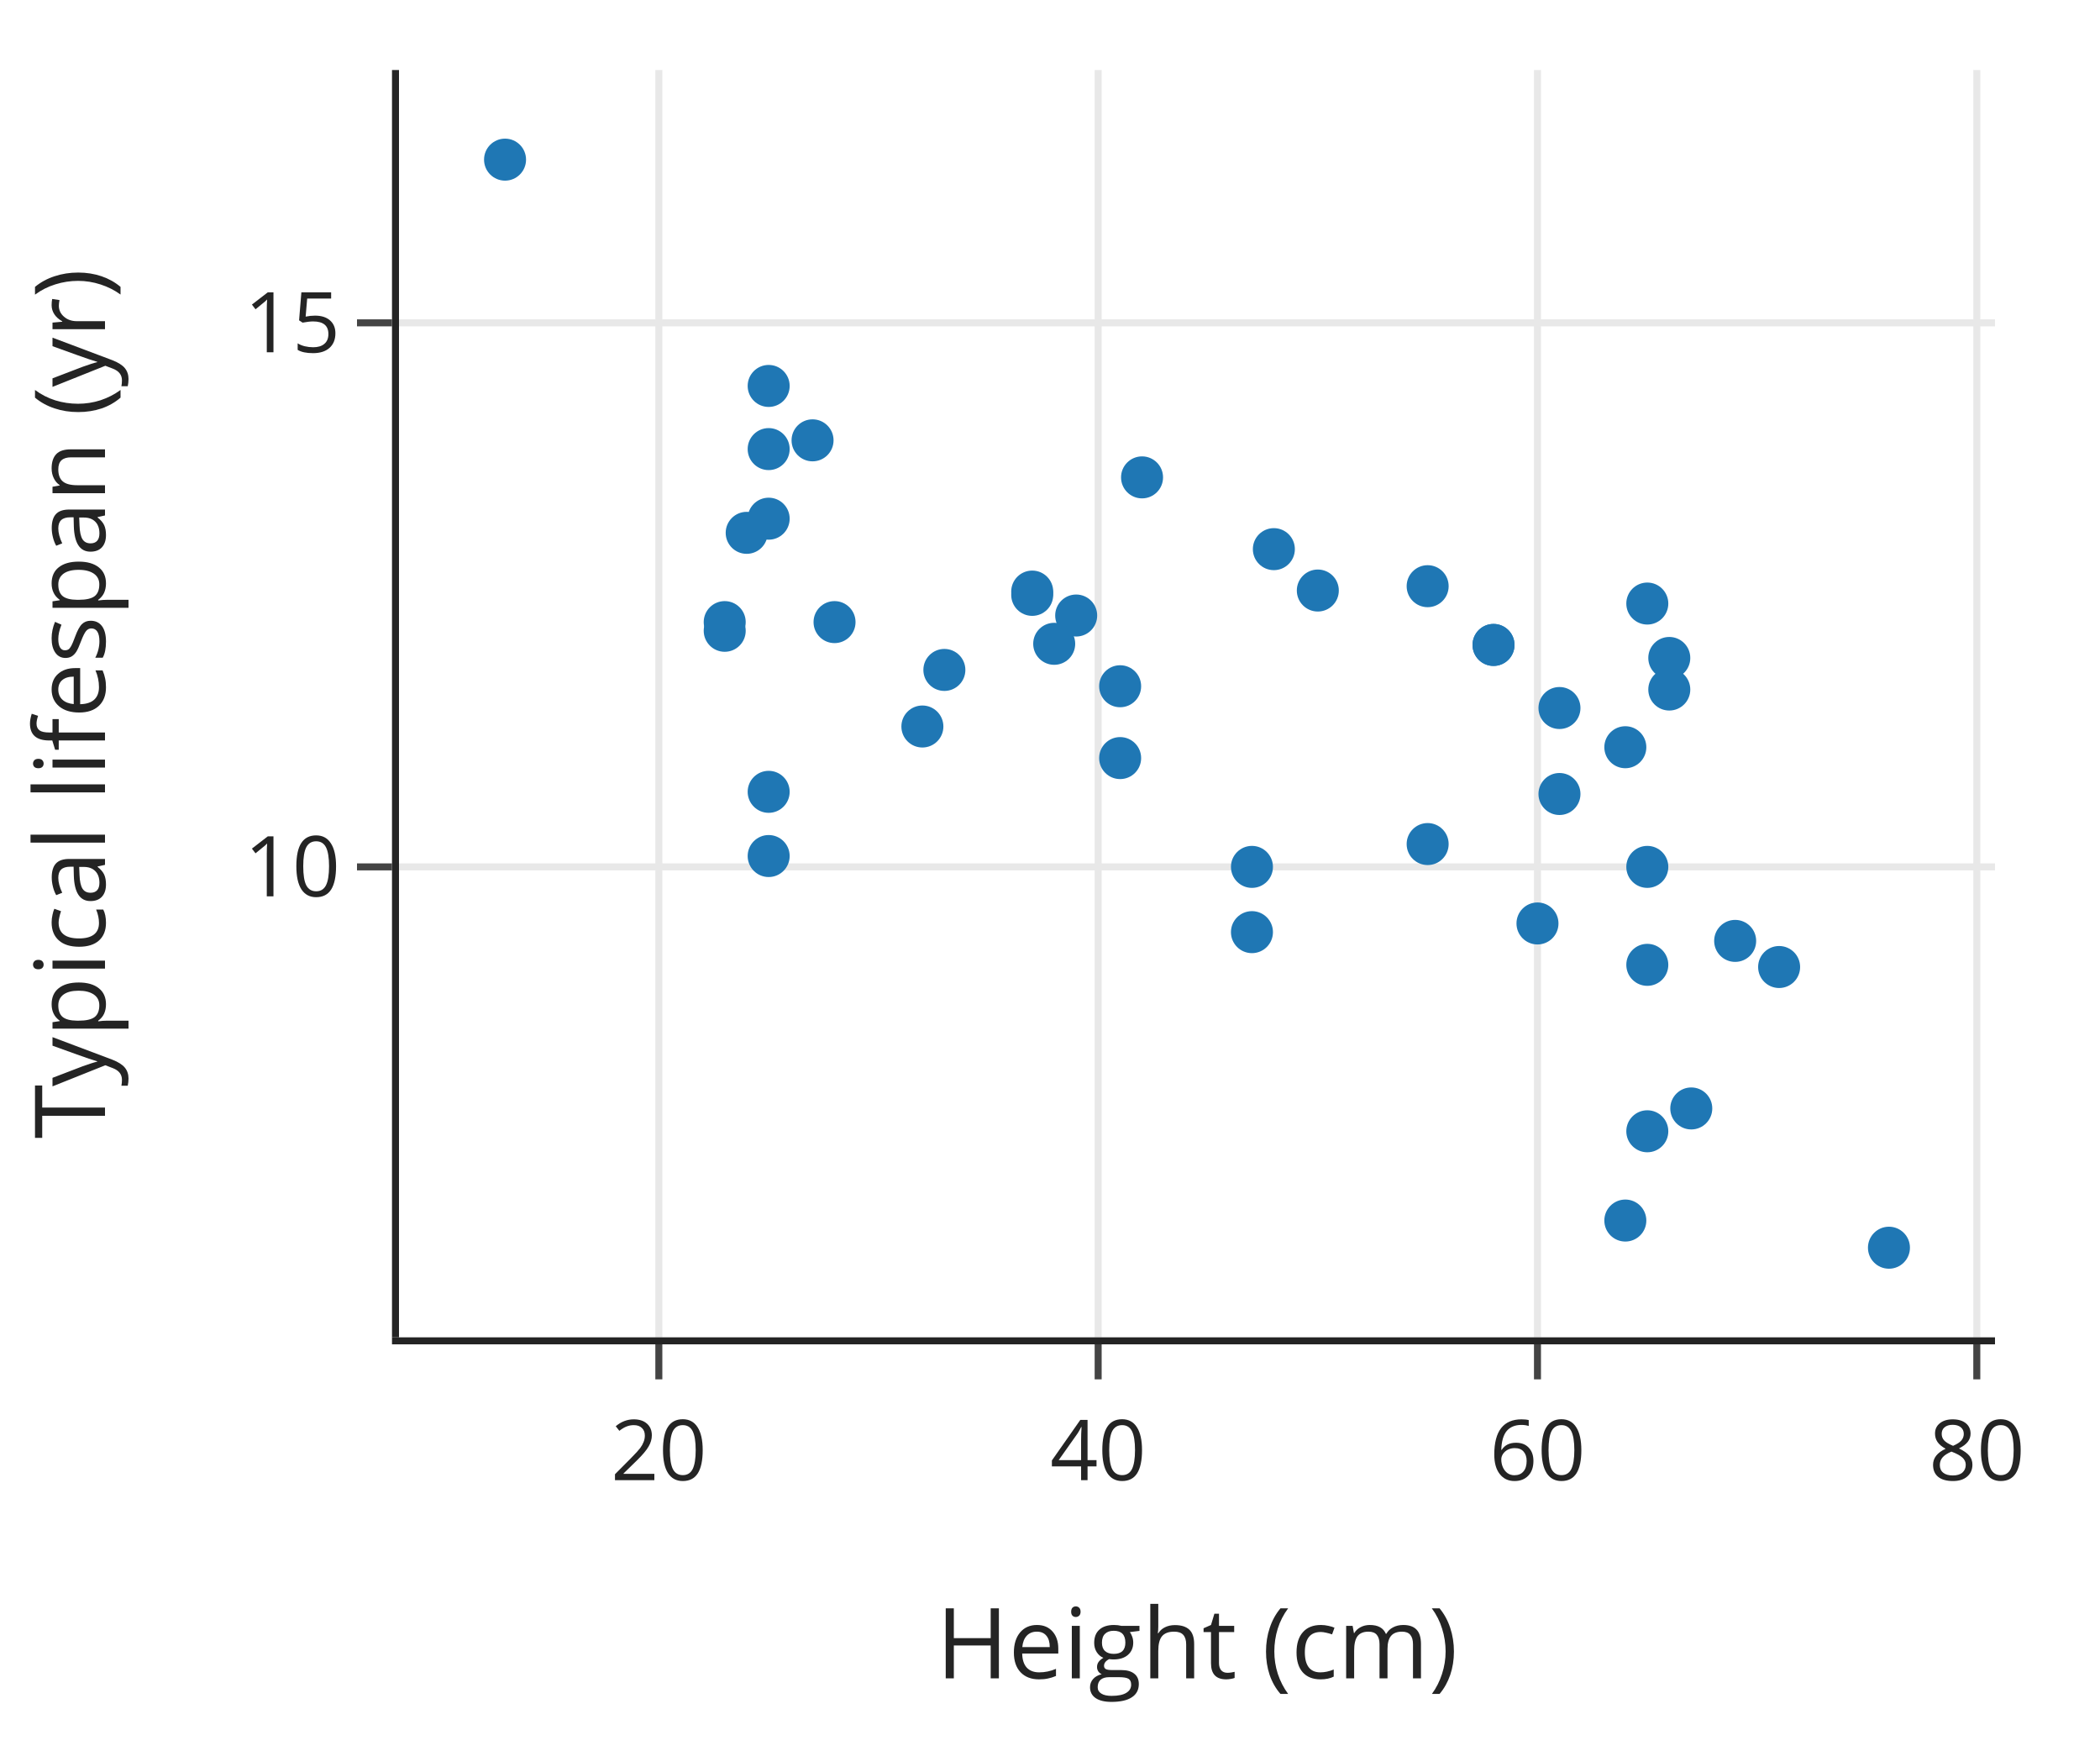
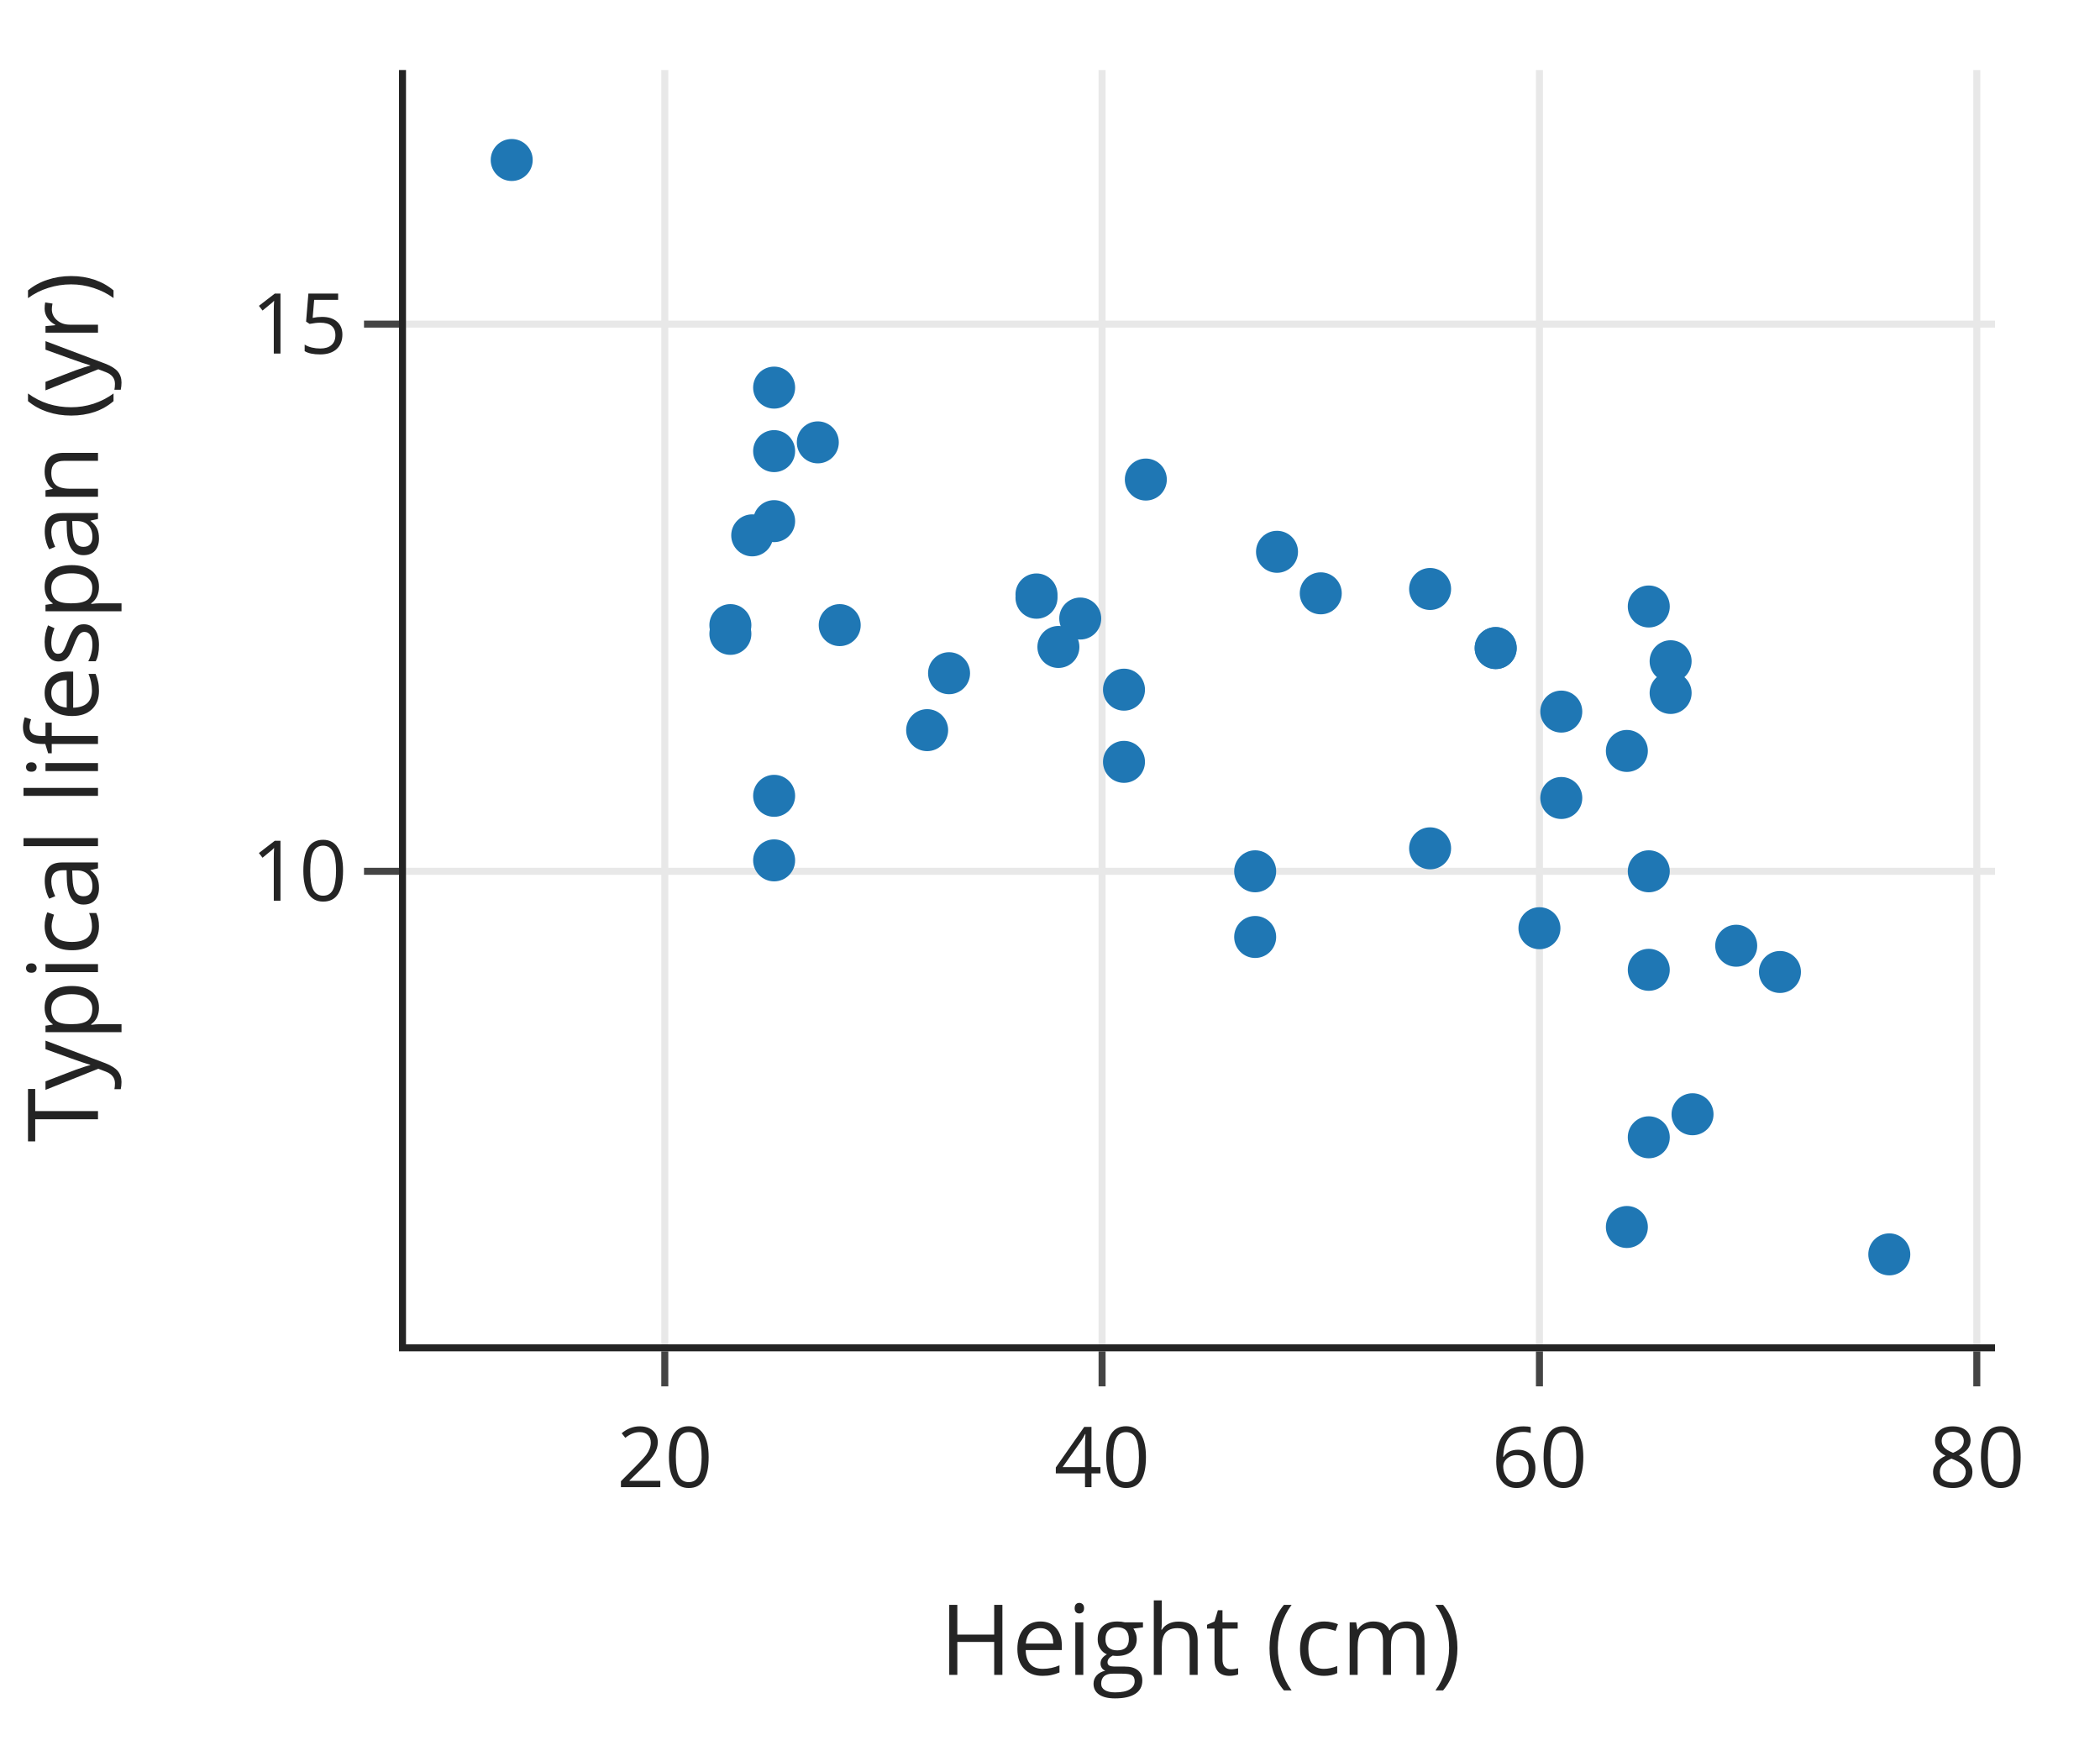
<svg xmlns="http://www.w3.org/2000/svg" class="main-svg" width="300" height="250" style="" viewBox="0 0 300 250">
  <rect x="0" y="0" width="300" height="250" style="fill: rgb(255, 255, 255); fill-opacity: 1;" />
-   <defs id="defs-0c07ae">
+   <defs id="defs-9c846b">
    <g class="clips">
-       <clipPath id="clip0c07aexyplot" class="plotclip">
-         <rect width="228" height="181" />
+       <clipPath id="clip9c846bxyplot" class="plotclip">
+         <rect width="227" height="182" />
      </clipPath>
-       <clipPath class="axesclip" id="clip0c07aex">
-         <rect x="57" y="0" width="228" height="250" />
+       <clipPath class="axesclip" id="clip9c846bx">
+         <rect x="58" y="0" width="227" height="250" />
      </clipPath>
-       <clipPath class="axesclip" id="clip0c07aey">
-         <rect x="0" y="10" width="300" height="181" />
+       <clipPath class="axesclip" id="clip9c846by">
+         <rect x="0" y="10" width="300" height="182" />
      </clipPath>
-       <clipPath class="axesclip" id="clip0c07aexy">
-         <rect x="57" y="10" width="228" height="181" />
+       <clipPath class="axesclip" id="clip9c846bxy">
+         <rect x="58" y="10" width="227" height="182" />
      </clipPath>
    </g>
    <g class="gradients" />
    <g class="patterns" />
  </defs>
  <g class="bglayer" />
  <g class="layer-below">
    <g class="imagelayer" />
    <g class="shapelayer" />
  </g>
  <g class="cartesianlayer">
    <g class="subplot xy">
      <g class="layer-subplot">
        <g class="shapelayer" />
        <g class="imagelayer" />
      </g>
+       <g class="minor-gridlayer">
+         <g class="x" />
+         <g class="y" />
+       </g>
      <g class="gridlayer">
        <g class="x">
-           <path class="xgrid crisp" transform="translate(94.12,0)" d="M0,10v181" style="stroke: rgb(232, 232, 232); stroke-opacity: 1; stroke-width: 1px;" />
-           <path class="xgrid crisp" transform="translate(156.88,0)" d="M0,10v181" style="stroke: rgb(232, 232, 232); stroke-opacity: 1; stroke-width: 1px;" />
-           <path class="xgrid crisp" transform="translate(219.64,0)" d="M0,10v181" style="stroke: rgb(232, 232, 232); stroke-opacity: 1; stroke-width: 1px;" />
-           <path class="xgrid crisp" transform="translate(282.4,0)" d="M0,10v181" style="stroke: rgb(232, 232, 232); stroke-opacity: 1; stroke-width: 1px;" />
+           <path class="xgrid crisp" transform="translate(94.97,0)" d="M0,10v182" style="stroke: rgb(232, 232, 232); stroke-opacity: 1; stroke-width: 1px;" />
+           <path class="xgrid crisp" transform="translate(157.44,0)" d="M0,10v182" style="stroke: rgb(232, 232, 232); stroke-opacity: 1; stroke-width: 1px;" />
+           <path class="xgrid crisp" transform="translate(219.92,0)" d="M0,10v182" style="stroke: rgb(232, 232, 232); stroke-opacity: 1; stroke-width: 1px;" />
+           <path class="xgrid crisp" transform="translate(282.4,0)" d="M0,10v182" style="stroke: rgb(232, 232, 232); stroke-opacity: 1; stroke-width: 1px;" />
        </g>
        <g class="y">
-           <path class="ygrid crisp" transform="translate(0,123.81)" d="M57,0h228" style="stroke: rgb(232, 232, 232); stroke-opacity: 1; stroke-width: 1px;" />
-           <path class="ygrid crisp" transform="translate(0,46.11)" d="M57,0h228" style="stroke: rgb(232, 232, 232); stroke-opacity: 1; stroke-width: 1px;" />
+           <path class="ygrid crisp" transform="translate(0,124.44)" d="M58,0h227" style="stroke: rgb(232, 232, 232); stroke-opacity: 1; stroke-width: 1px;" />
+           <path class="ygrid crisp" transform="translate(0,46.29)" d="M58,0h227" style="stroke: rgb(232, 232, 232); stroke-opacity: 1; stroke-width: 1px;" />
        </g>
      </g>
      <g class="zerolinelayer" />
      <path class="xlines-below" />
      <path class="ylines-below" />
      <g class="overlines-below" />
      <g class="xaxislayer-below" />
      <g class="yaxislayer-below" />
      <g class="overaxes-below" />
-       <g class="plot" transform="translate(57,10)" clip-path="url(#clip0c07aexyplot)">
+       <g class="plot" transform="translate(58,10)" clip-path="url(#clip9c846bxyplot)">
        <g class="scatterlayer mlayer">
-           <g class="trace scatter trace3581c3" style="stroke-miterlimit: 2; opacity: 1;">
+           <g class="trace scatter trace180933" style="stroke-miterlimit: 2; opacity: 1;">
            <g class="fills" />
            <g class="errorbars" />
            <g class="lines" />
            <g class="points">
-               <path class="point" transform="translate(124.98,68.43)" d="M3,0A3,3 0 1,1 0,-3A3,3 0 0,1 3,0Z" style="opacity: 1; stroke-width: 0px; fill: rgb(31, 119, 180); fill-opacity: 1;" />
-               <path class="point" transform="translate(52.81,54.14)" d="M3,0A3,3 0 1,1 0,-3A3,3 0 0,1 3,0Z" style="opacity: 1; stroke-width: 0px; fill: rgb(31, 119, 180); fill-opacity: 1;" />
-               <path class="point" transform="translate(103.02,88.01)" d="M3,0A3,3 0 1,1 0,-3A3,3 0 0,1 3,0Z" style="opacity: 1; stroke-width: 0px; fill: rgb(31, 119, 180); fill-opacity: 1;" />
-               <path class="point" transform="translate(90.46,74.96)" d="M3,0A3,3 0 1,1 0,-3A3,3 0 0,1 3,0Z" style="opacity: 1; stroke-width: 0px; fill: rgb(31, 119, 180); fill-opacity: 1;" />
-               <path class="point" transform="translate(90.46,74.49)" d="M3,0A3,3 0 1,1 0,-3A3,3 0 0,1 3,0Z" style="opacity: 1; stroke-width: 0px; fill: rgb(31, 119, 180); fill-opacity: 1;" />
-               <path class="point" transform="translate(146.95,73.72)" d="M3,0A3,3 0 1,1 0,-3A3,3 0 0,1 3,0Z" style="opacity: 1; stroke-width: 0px; fill: rgb(31, 119, 180); fill-opacity: 1;" />
-               <path class="point" transform="translate(59.08,52.89)" d="M3,0A3,3 0 1,1 0,-3A3,3 0 0,1 3,0Z" style="opacity: 1; stroke-width: 0px; fill: rgb(31, 119, 180); fill-opacity: 1;" />
-               <path class="point" transform="translate(77.91,85.68)" d="M3,0A3,3 0 1,1 0,-3A3,3 0 0,1 3,0Z" style="opacity: 1; stroke-width: 0px; fill: rgb(31, 119, 180); fill-opacity: 1;" />
-               <path class="point" transform="translate(15.15,12.8)" d="M3,0A3,3 0 1,1 0,-3A3,3 0 0,1 3,0Z" style="opacity: 1; stroke-width: 0px; fill: rgb(31, 119, 180); fill-opacity: 1;" />
-               <path class="point" transform="translate(131.26,74.34)" d="M3,0A3,3 0 1,1 0,-3A3,3 0 0,1 3,0Z" style="opacity: 1; stroke-width: 0px; fill: rgb(31, 119, 180); fill-opacity: 1;" />
-               <path class="point" transform="translate(165.78,91.12)" d="M3,0A3,3 0 1,1 0,-3A3,3 0 0,1 3,0Z" style="opacity: 1; stroke-width: 0px; fill: rgb(31, 119, 180); fill-opacity: 1;" />
-               <path class="point" transform="translate(178.33,76.2)" d="M3,0A3,3 0 1,1 0,-3A3,3 0 0,1 3,0Z" style="opacity: 1; stroke-width: 0px; fill: rgb(31, 119, 180); fill-opacity: 1;" />
-               <path class="point" transform="translate(52.81,45.12)" d="M3,0A3,3 0 1,1 0,-3A3,3 0 0,1 3,0Z" style="opacity: 1; stroke-width: 0px; fill: rgb(31, 119, 180); fill-opacity: 1;" />
-               <path class="point" transform="translate(156.36,82.11)" d="M3,0A3,3 0 1,1 0,-3A3,3 0 0,1 3,0Z" style="opacity: 1; stroke-width: 0px; fill: rgb(31, 119, 180); fill-opacity: 1;" />
-               <path class="point" transform="translate(46.53,78.85)" d="M3,0A3,3 0 1,1 0,-3A3,3 0 0,1 3,0Z" style="opacity: 1; stroke-width: 0px; fill: rgb(31, 119, 180); fill-opacity: 1;" />
-               <path class="point" transform="translate(52.81,64.08)" d="M3,0A3,3 0 1,1 0,-3A3,3 0 0,1 3,0Z" style="opacity: 1; stroke-width: 0px; fill: rgb(31, 119, 180); fill-opacity: 1;" />
-               <path class="point" transform="translate(181.47,88.48)" d="M3,0A3,3 0 1,1 0,-3A3,3 0 0,1 3,0Z" style="opacity: 1; stroke-width: 0px; fill: rgb(31, 119, 180); fill-opacity: 1;" />
-               <path class="point" transform="translate(156.36,82.11)" d="M3,0A3,3 0 1,1 0,-3A3,3 0 0,1 3,0Z" style="opacity: 1; stroke-width: 0px; fill: rgb(31, 119, 180); fill-opacity: 1;" />
-               <path class="point" transform="translate(162.64,121.89)" d="M3,0A3,3 0 1,1 0,-3A3,3 0 0,1 3,0Z" style="opacity: 1; stroke-width: 0px; fill: rgb(31, 119, 180); fill-opacity: 1;" />
-               <path class="point" transform="translate(96.74,77.91)" d="M3,0A3,3 0 1,1 0,-3A3,3 0 0,1 3,0Z" style="opacity: 1; stroke-width: 0px; fill: rgb(31, 119, 180); fill-opacity: 1;" />
-               <path class="point" transform="translate(175.19,96.72)" d="M3,0A3,3 0 1,1 0,-3A3,3 0 0,1 3,0Z" style="opacity: 1; stroke-width: 0px; fill: rgb(31, 119, 180); fill-opacity: 1;" />
-               <path class="point" transform="translate(103.02,98.27)" d="M3,0A3,3 0 1,1 0,-3A3,3 0 0,1 3,0Z" style="opacity: 1; stroke-width: 0px; fill: rgb(31, 119, 180); fill-opacity: 1;" />
-               <path class="point" transform="translate(49.67,66.1)" d="M3,0A3,3 0 1,1 0,-3A3,3 0 0,1 3,0Z" style="opacity: 1; stroke-width: 0px; fill: rgb(31, 119, 180); fill-opacity: 1;" />
-               <path class="point" transform="translate(52.81,112.26)" d="M3,0A3,3 0 1,1 0,-3A3,3 0 0,1 3,0Z" style="opacity: 1; stroke-width: 0px; fill: rgb(31, 119, 180); fill-opacity: 1;" />
-               <path class="point" transform="translate(74.77,93.76)" d="M3,0A3,3 0 1,1 0,-3A3,3 0 0,1 3,0Z" style="opacity: 1; stroke-width: 0px; fill: rgb(31, 119, 180); fill-opacity: 1;" />
-               <path class="point" transform="translate(106.15,58.18)" d="M3,0A3,3 0 1,1 0,-3A3,3 0 0,1 3,0Z" style="opacity: 1; stroke-width: 0px; fill: rgb(31, 119, 180); fill-opacity: 1;" />
-               <path class="point" transform="translate(93.6,81.95)" d="M3,0A3,3 0 1,1 0,-3A3,3 0 0,1 3,0Z" style="opacity: 1; stroke-width: 0px; fill: rgb(31, 119, 180); fill-opacity: 1;" />
-               <path class="point" transform="translate(62.22,78.85)" d="M3,0A3,3 0 1,1 0,-3A3,3 0 0,1 3,0Z" style="opacity: 1; stroke-width: 0px; fill: rgb(31, 119, 180); fill-opacity: 1;" />
-               <path class="point" transform="translate(121.85,113.81)" d="M3,0A3,3 0 1,1 0,-3A3,3 0 0,1 3,0Z" style="opacity: 1; stroke-width: 0px; fill: rgb(31, 119, 180); fill-opacity: 1;" />
-               <path class="point" transform="translate(46.53,80.09)" d="M3,0A3,3 0 1,1 0,-3A3,3 0 0,1 3,0Z" style="opacity: 1; stroke-width: 0px; fill: rgb(31, 119, 180); fill-opacity: 1;" />
-               <path class="point" transform="translate(178.33,113.81)" d="M3,0A3,3 0 1,1 0,-3A3,3 0 0,1 3,0Z" style="opacity: 1; stroke-width: 0px; fill: rgb(31, 119, 180); fill-opacity: 1;" />
-               <path class="point" transform="translate(52.81,103.09)" d="M3,0A3,3 0 1,1 0,-3A3,3 0 0,1 3,0Z" style="opacity: 1; stroke-width: 0px; fill: rgb(31, 119, 180); fill-opacity: 1;" />
-               <path class="point" transform="translate(121.85,123.13)" d="M3,0A3,3 0 1,1 0,-3A3,3 0 0,1 3,0Z" style="opacity: 1; stroke-width: 0px; fill: rgb(31, 119, 180); fill-opacity: 1;" />
-               <path class="point" transform="translate(181.47,83.97)" d="M3,0A3,3 0 1,1 0,-3A3,3 0 0,1 3,0Z" style="opacity: 1; stroke-width: 0px; fill: rgb(31, 119, 180); fill-opacity: 1;" />
-               <path class="point" transform="translate(190.88,124.38)" d="M3,0A3,3 0 1,1 0,-3A3,3 0 0,1 3,0Z" style="opacity: 1; stroke-width: 0px; fill: rgb(31, 119, 180); fill-opacity: 1;" />
-               <path class="point" transform="translate(178.33,127.8)" d="M3,0A3,3 0 1,1 0,-3A3,3 0 0,1 3,0Z" style="opacity: 1; stroke-width: 0px; fill: rgb(31, 119, 180); fill-opacity: 1;" />
-               <path class="point" transform="translate(197.16,128.11)" d="M3,0A3,3 0 1,1 0,-3A3,3 0 0,1 3,0Z" style="opacity: 1; stroke-width: 0px; fill: rgb(31, 119, 180); fill-opacity: 1;" />
-               <path class="point" transform="translate(146.95,110.55)" d="M3,0A3,3 0 1,1 0,-3A3,3 0 0,1 3,0Z" style="opacity: 1; stroke-width: 0px; fill: rgb(31, 119, 180); fill-opacity: 1;" />
-               <path class="point" transform="translate(165.78,103.4)" d="M3,0A3,3 0 1,1 0,-3A3,3 0 0,1 3,0Z" style="opacity: 1; stroke-width: 0px; fill: rgb(31, 119, 180); fill-opacity: 1;" />
-               <path class="point" transform="translate(175.19,164.32)" d="M3,0A3,3 0 1,1 0,-3A3,3 0 0,1 3,0Z" style="opacity: 1; stroke-width: 0px; fill: rgb(31, 119, 180); fill-opacity: 1;" />
-               <path class="point" transform="translate(178.33,151.57)" d="M3,0A3,3 0 1,1 0,-3A3,3 0 0,1 3,0Z" style="opacity: 1; stroke-width: 0px; fill: rgb(31, 119, 180); fill-opacity: 1;" />
-               <path class="point" transform="translate(212.85,168.2)" d="M3,0A3,3 0 1,1 0,-3A3,3 0 0,1 3,0Z" style="opacity: 1; stroke-width: 0px; fill: rgb(31, 119, 180); fill-opacity: 1;" />
-               <path class="point" transform="translate(184.61,148.31)" d="M3,0A3,3 0 1,1 0,-3A3,3 0 0,1 3,0Z" style="opacity: 1; stroke-width: 0px; fill: rgb(31, 119, 180); fill-opacity: 1;" />
+               <path class="point" transform="translate(124.43,68.81)" d="M3,0A3,3 0 1,1 0,-3A3,3 0 0,1 3,0Z" style="opacity: 1; stroke-width: 0px; fill: rgb(31, 119, 180); fill-opacity: 1;" />
+               <path class="point" transform="translate(52.59,54.43)" d="M3,0A3,3 0 1,1 0,-3A3,3 0 0,1 3,0Z" style="opacity: 1; stroke-width: 0px; fill: rgb(31, 119, 180); fill-opacity: 1;" />
+               <path class="point" transform="translate(102.57,88.5)" d="M3,0A3,3 0 1,1 0,-3A3,3 0 0,1 3,0Z" style="opacity: 1; stroke-width: 0px; fill: rgb(31, 119, 180); fill-opacity: 1;" />
+               <path class="point" transform="translate(90.07,75.37)" d="M3,0A3,3 0 1,1 0,-3A3,3 0 0,1 3,0Z" style="opacity: 1; stroke-width: 0px; fill: rgb(31, 119, 180); fill-opacity: 1;" />
+               <path class="point" transform="translate(90.07,74.9)" d="M3,0A3,3 0 1,1 0,-3A3,3 0 0,1 3,0Z" style="opacity: 1; stroke-width: 0px; fill: rgb(31, 119, 180); fill-opacity: 1;" />
+               <path class="point" transform="translate(146.3,74.12)" d="M3,0A3,3 0 1,1 0,-3A3,3 0 0,1 3,0Z" style="opacity: 1; stroke-width: 0px; fill: rgb(31, 119, 180); fill-opacity: 1;" />
+               <path class="point" transform="translate(58.83,53.18)" d="M3,0A3,3 0 1,1 0,-3A3,3 0 0,1 3,0Z" style="opacity: 1; stroke-width: 0px; fill: rgb(31, 119, 180); fill-opacity: 1;" />
+               <path class="point" transform="translate(77.58,86.15)" d="M3,0A3,3 0 1,1 0,-3A3,3 0 0,1 3,0Z" style="opacity: 1; stroke-width: 0px; fill: rgb(31, 119, 180); fill-opacity: 1;" />
+               <path class="point" transform="translate(15.1,12.85)" d="M3,0A3,3 0 1,1 0,-3A3,3 0 0,1 3,0Z" style="opacity: 1; stroke-width: 0px; fill: rgb(31, 119, 180); fill-opacity: 1;" />
+               <path class="point" transform="translate(130.68,74.74)" d="M3,0A3,3 0 1,1 0,-3A3,3 0 0,1 3,0Z" style="opacity: 1; stroke-width: 0px; fill: rgb(31, 119, 180); fill-opacity: 1;" />
+               <path class="point" transform="translate(165.04,91.63)" d="M3,0A3,3 0 1,1 0,-3A3,3 0 0,1 3,0Z" style="opacity: 1; stroke-width: 0px; fill: rgb(31, 119, 180); fill-opacity: 1;" />
+               <path class="point" transform="translate(177.54,76.62)" d="M3,0A3,3 0 1,1 0,-3A3,3 0 0,1 3,0Z" style="opacity: 1; stroke-width: 0px; fill: rgb(31, 119, 180); fill-opacity: 1;" />
+               <path class="point" transform="translate(52.59,45.36)" d="M3,0A3,3 0 1,1 0,-3A3,3 0 0,1 3,0Z" style="opacity: 1; stroke-width: 0px; fill: rgb(31, 119, 180); fill-opacity: 1;" />
+               <path class="point" transform="translate(155.67,82.56)" d="M3,0A3,3 0 1,1 0,-3A3,3 0 0,1 3,0Z" style="opacity: 1; stroke-width: 0px; fill: rgb(31, 119, 180); fill-opacity: 1;" />
+               <path class="point" transform="translate(46.34,79.28)" d="M3,0A3,3 0 1,1 0,-3A3,3 0 0,1 3,0Z" style="opacity: 1; stroke-width: 0px; fill: rgb(31, 119, 180); fill-opacity: 1;" />
+               <path class="point" transform="translate(52.59,64.43)" d="M3,0A3,3 0 1,1 0,-3A3,3 0 0,1 3,0Z" style="opacity: 1; stroke-width: 0px; fill: rgb(31, 119, 180); fill-opacity: 1;" />
+               <path class="point" transform="translate(180.66,88.97)" d="M3,0A3,3 0 1,1 0,-3A3,3 0 0,1 3,0Z" style="opacity: 1; stroke-width: 0px; fill: rgb(31, 119, 180); fill-opacity: 1;" />
+               <path class="point" transform="translate(155.67,82.56)" d="M3,0A3,3 0 1,1 0,-3A3,3 0 0,1 3,0Z" style="opacity: 1; stroke-width: 0px; fill: rgb(31, 119, 180); fill-opacity: 1;" />
+               <path class="point" transform="translate(161.92,122.57)" d="M3,0A3,3 0 1,1 0,-3A3,3 0 0,1 3,0Z" style="opacity: 1; stroke-width: 0px; fill: rgb(31, 119, 180); fill-opacity: 1;" />
+               <path class="point" transform="translate(96.32,78.34)" d="M3,0A3,3 0 1,1 0,-3A3,3 0 0,1 3,0Z" style="opacity: 1; stroke-width: 0px; fill: rgb(31, 119, 180); fill-opacity: 1;" />
+               <path class="point" transform="translate(174.41,97.25)" d="M3,0A3,3 0 1,1 0,-3A3,3 0 0,1 3,0Z" style="opacity: 1; stroke-width: 0px; fill: rgb(31, 119, 180); fill-opacity: 1;" />
+               <path class="point" transform="translate(102.57,98.81)" d="M3,0A3,3 0 1,1 0,-3A3,3 0 0,1 3,0Z" style="opacity: 1; stroke-width: 0px; fill: rgb(31, 119, 180); fill-opacity: 1;" />
+               <path class="point" transform="translate(49.46,66.46)" d="M3,0A3,3 0 1,1 0,-3A3,3 0 0,1 3,0Z" style="opacity: 1; stroke-width: 0px; fill: rgb(31, 119, 180); fill-opacity: 1;" />
+               <path class="point" transform="translate(52.59,112.88)" d="M3,0A3,3 0 1,1 0,-3A3,3 0 0,1 3,0Z" style="opacity: 1; stroke-width: 0px; fill: rgb(31, 119, 180); fill-opacity: 1;" />
+               <path class="point" transform="translate(74.45,94.28)" d="M3,0A3,3 0 1,1 0,-3A3,3 0 0,1 3,0Z" style="opacity: 1; stroke-width: 0px; fill: rgb(31, 119, 180); fill-opacity: 1;" />
+               <path class="point" transform="translate(105.69,58.49)" d="M3,0A3,3 0 1,1 0,-3A3,3 0 0,1 3,0Z" style="opacity: 1; stroke-width: 0px; fill: rgb(31, 119, 180); fill-opacity: 1;" />
+               <path class="point" transform="translate(93.2,82.4)" d="M3,0A3,3 0 1,1 0,-3A3,3 0 0,1 3,0Z" style="opacity: 1; stroke-width: 0px; fill: rgb(31, 119, 180); fill-opacity: 1;" />
+               <path class="point" transform="translate(61.96,79.28)" d="M3,0A3,3 0 1,1 0,-3A3,3 0 0,1 3,0Z" style="opacity: 1; stroke-width: 0px; fill: rgb(31, 119, 180); fill-opacity: 1;" />
+               <path class="point" transform="translate(121.31,114.44)" d="M3,0A3,3 0 1,1 0,-3A3,3 0 0,1 3,0Z" style="opacity: 1; stroke-width: 0px; fill: rgb(31, 119, 180); fill-opacity: 1;" />
+               <path class="point" transform="translate(46.34,80.53)" d="M3,0A3,3 0 1,1 0,-3A3,3 0 0,1 3,0Z" style="opacity: 1; stroke-width: 0px; fill: rgb(31, 119, 180); fill-opacity: 1;" />
+               <path class="point" transform="translate(177.54,114.44)" d="M3,0A3,3 0 1,1 0,-3A3,3 0 0,1 3,0Z" style="opacity: 1; stroke-width: 0px; fill: rgb(31, 119, 180); fill-opacity: 1;" />
+               <path class="point" transform="translate(52.59,103.66)" d="M3,0A3,3 0 1,1 0,-3A3,3 0 0,1 3,0Z" style="opacity: 1; stroke-width: 0px; fill: rgb(31, 119, 180); fill-opacity: 1;" />
+               <path class="point" transform="translate(121.31,123.82)" d="M3,0A3,3 0 1,1 0,-3A3,3 0 0,1 3,0Z" style="opacity: 1; stroke-width: 0px; fill: rgb(31, 119, 180); fill-opacity: 1;" />
+               <path class="point" transform="translate(180.66,84.44)" d="M3,0A3,3 0 1,1 0,-3A3,3 0 0,1 3,0Z" style="opacity: 1; stroke-width: 0px; fill: rgb(31, 119, 180); fill-opacity: 1;" />
+               <path class="point" transform="translate(190.03,125.07)" d="M3,0A3,3 0 1,1 0,-3A3,3 0 0,1 3,0Z" style="opacity: 1; stroke-width: 0px; fill: rgb(31, 119, 180); fill-opacity: 1;" />
+               <path class="point" transform="translate(177.54,128.51)" d="M3,0A3,3 0 1,1 0,-3A3,3 0 0,1 3,0Z" style="opacity: 1; stroke-width: 0px; fill: rgb(31, 119, 180); fill-opacity: 1;" />
+               <path class="point" transform="translate(196.28,128.82)" d="M3,0A3,3 0 1,1 0,-3A3,3 0 0,1 3,0Z" style="opacity: 1; stroke-width: 0px; fill: rgb(31, 119, 180); fill-opacity: 1;" />
+               <path class="point" transform="translate(146.3,111.16)" d="M3,0A3,3 0 1,1 0,-3A3,3 0 0,1 3,0Z" style="opacity: 1; stroke-width: 0px; fill: rgb(31, 119, 180); fill-opacity: 1;" />
+               <path class="point" transform="translate(165.04,103.97)" d="M3,0A3,3 0 1,1 0,-3A3,3 0 0,1 3,0Z" style="opacity: 1; stroke-width: 0px; fill: rgb(31, 119, 180); fill-opacity: 1;" />
+               <path class="point" transform="translate(174.41,165.24)" d="M3,0A3,3 0 1,1 0,-3A3,3 0 0,1 3,0Z" style="opacity: 1; stroke-width: 0px; fill: rgb(31, 119, 180); fill-opacity: 1;" />
+               <path class="point" transform="translate(177.54,152.43)" d="M3,0A3,3 0 1,1 0,-3A3,3 0 0,1 3,0Z" style="opacity: 1; stroke-width: 0px; fill: rgb(31, 119, 180); fill-opacity: 1;" />
+               <path class="point" transform="translate(211.9,169.15)" d="M3,0A3,3 0 1,1 0,-3A3,3 0 0,1 3,0Z" style="opacity: 1; stroke-width: 0px; fill: rgb(31, 119, 180); fill-opacity: 1;" />
+               <path class="point" transform="translate(183.79,149.14)" d="M3,0A3,3 0 1,1 0,-3A3,3 0 0,1 3,0Z" style="opacity: 1; stroke-width: 0px; fill: rgb(31, 119, 180); fill-opacity: 1;" />
            </g>
            <g class="text" />
          </g>
        </g>
      </g>
      <g class="overplot" />
-       <path class="xlines-above crisp" d="M56,191.5H285" style="fill: none; stroke-width: 1px; stroke: rgb(36, 36, 36); stroke-opacity: 1;" />
-       <path class="ylines-above crisp" d="M56.5,10V191" style="fill: none; stroke-width: 1px; stroke: rgb(36, 36, 36); stroke-opacity: 1;" />
+       <path class="xlines-above crisp" d="M57,192.5H285" style="fill: none; stroke-width: 1px; stroke: rgb(36, 36, 36); stroke-opacity: 1;" />
+       <path class="ylines-above crisp" d="M57.5,10V192" style="fill: none; stroke-width: 1px; stroke: rgb(36, 36, 36); stroke-opacity: 1;" />
      <g class="overlines-above" />
      <g class="xaxislayer-above">
-         <path class="xtick ticks crisp" d="M0,192v5" transform="translate(94.12,0)" style="stroke: rgb(68, 68, 68); stroke-opacity: 1; stroke-width: 1px;" />
-         <path class="xtick ticks crisp" d="M0,192v5" transform="translate(156.88,0)" style="stroke: rgb(68, 68, 68); stroke-opacity: 1; stroke-width: 1px;" />
-         <path class="xtick ticks crisp" d="M0,192v5" transform="translate(219.64,0)" style="stroke: rgb(68, 68, 68); stroke-opacity: 1; stroke-width: 1px;" />
-         <path class="xtick ticks crisp" d="M0,192v5" transform="translate(282.4,0)" style="stroke: rgb(68, 68, 68); stroke-opacity: 1; stroke-width: 1px;" />
+         <path class="xtick ticks crisp" d="M0,193v5" transform="translate(94.97,0)" style="stroke: rgb(68, 68, 68); stroke-opacity: 1; stroke-width: 1px;" />
+         <path class="xtick ticks crisp" d="M0,193v5" transform="translate(157.44,0)" style="stroke: rgb(68, 68, 68); stroke-opacity: 1; stroke-width: 1px;" />
+         <path class="xtick ticks crisp" d="M0,193v5" transform="translate(219.92,0)" style="stroke: rgb(68, 68, 68); stroke-opacity: 1; stroke-width: 1px;" />
+         <path class="xtick ticks crisp" d="M0,193v5" transform="translate(282.4,0)" style="stroke: rgb(68, 68, 68); stroke-opacity: 1; stroke-width: 1px;" />
        <g class="xtick">
-           <text text-anchor="middle" x="0" y="211.4" transform="translate(94.12,0)" style="font-family: 'Open Sans', verdana, arial, sans-serif; font-size: 12px; fill: rgb(36, 36, 36); fill-opacity: 1; white-space: pre; opacity: 1;">20</text>
+           <text text-anchor="middle" x="0" y="212.4" transform="translate(94.97,0)" style="font-family: 'Open Sans', verdana, arial, sans-serif; font-size: 12px; fill: rgb(36, 36, 36); fill-opacity: 1; white-space: pre; opacity: 1;">20</text>
        </g>
        <g class="xtick">
-           <text text-anchor="middle" x="0" y="211.4" style="font-family: 'Open Sans', verdana, arial, sans-serif; font-size: 12px; fill: rgb(36, 36, 36); fill-opacity: 1; white-space: pre; opacity: 1;" transform="translate(156.88,0)">40</text>
+           <text text-anchor="middle" x="0" y="212.4" style="font-family: 'Open Sans', verdana, arial, sans-serif; font-size: 12px; fill: rgb(36, 36, 36); fill-opacity: 1; white-space: pre; opacity: 1;" transform="translate(157.44,0)">40</text>
        </g>
        <g class="xtick">
-           <text text-anchor="middle" x="0" y="211.4" style="font-family: 'Open Sans', verdana, arial, sans-serif; font-size: 12px; fill: rgb(36, 36, 36); fill-opacity: 1; white-space: pre; opacity: 1;" transform="translate(219.64,0)">60</text>
+           <text text-anchor="middle" x="0" y="212.4" style="font-family: 'Open Sans', verdana, arial, sans-serif; font-size: 12px; fill: rgb(36, 36, 36); fill-opacity: 1; white-space: pre; opacity: 1;" transform="translate(219.92,0)">60</text>
        </g>
        <g class="xtick">
-           <text text-anchor="middle" x="0" y="211.4" style="font-family: 'Open Sans', verdana, arial, sans-serif; font-size: 12px; fill: rgb(36, 36, 36); fill-opacity: 1; white-space: pre; opacity: 1;" transform="translate(282.4,0)">80</text>
+           <text text-anchor="middle" x="0" y="212.4" style="font-family: 'Open Sans', verdana, arial, sans-serif; font-size: 12px; fill: rgb(36, 36, 36); fill-opacity: 1; white-space: pre; opacity: 1;" transform="translate(282.4,0)">80</text>
        </g>
      </g>
      <g class="yaxislayer-above">
-         <path class="ytick ticks crisp" d="M56,0h-5" transform="translate(0,123.81)" style="stroke: rgb(68, 68, 68); stroke-opacity: 1; stroke-width: 1px;" />
-         <path class="ytick ticks crisp" d="M56,0h-5" transform="translate(0,46.11)" style="stroke: rgb(68, 68, 68); stroke-opacity: 1; stroke-width: 1px;" />
+         <path class="ytick ticks crisp" d="M57,0h-5" transform="translate(0,124.44)" style="stroke: rgb(68, 68, 68); stroke-opacity: 1; stroke-width: 1px;" />
+         <path class="ytick ticks crisp" d="M57,0h-5" transform="translate(0,46.29)" style="stroke: rgb(68, 68, 68); stroke-opacity: 1; stroke-width: 1px;" />
        <g class="ytick">
-           <text text-anchor="end" x="48.6" y="4.2" transform="translate(0,123.81)" style="font-family: 'Open Sans', verdana, arial, sans-serif; font-size: 12px; fill: rgb(36, 36, 36); fill-opacity: 1; white-space: pre; opacity: 1;">10</text>
+           <text text-anchor="end" x="49.6" y="4.2" transform="translate(0,124.44)" style="font-family: 'Open Sans', verdana, arial, sans-serif; font-size: 12px; fill: rgb(36, 36, 36); fill-opacity: 1; white-space: pre; opacity: 1;">10</text>
        </g>
        <g class="ytick">
-           <text text-anchor="end" x="48.6" y="4.2" style="font-family: 'Open Sans', verdana, arial, sans-serif; font-size: 12px; fill: rgb(36, 36, 36); fill-opacity: 1; white-space: pre; opacity: 1;" transform="translate(0,46.11)">15</text>
+           <text text-anchor="end" x="49.6" y="4.2" style="font-family: 'Open Sans', verdana, arial, sans-serif; font-size: 12px; fill: rgb(36, 36, 36); fill-opacity: 1; white-space: pre; opacity: 1;" transform="translate(0,46.29)">15</text>
        </g>
      </g>
      <g class="overaxes-above" />
    </g>
  </g>
  <g class="polarlayer" />
  <g class="smithlayer" />
  <g class="ternarylayer" />
  <g class="geolayer" />
  <g class="funnelarealayer" />
  <g class="pielayer" />
  <g class="iciclelayer" />
  <g class="treemaplayer" />
  <g class="sunburstlayer" />
  <g class="glimages" />
-   <defs id="topdefs-0c07ae">
+   <defs id="topdefs-9c846b">
    <g class="clips" />
  </defs>
  <g class="layer-above">
    <g class="imagelayer" />
    <g class="shapelayer" />
  </g>
  <g class="infolayer">
    <g class="g-gtitle" />
    <g class="g-xtitle">
-       <text class="xtitle" x="171" y="239.706" text-anchor="middle" style="font-family: 'Open Sans', verdana, arial, sans-serif; font-size: 14px; fill: rgb(36, 36, 36); opacity: 1; font-weight: normal; white-space: pre;">Height (cm)</text>
+       <text class="xtitle" x="171.5" y="239.206" text-anchor="middle" style="font-family: 'Open Sans', verdana, arial, sans-serif; font-size: 14px; fill: rgb(36, 36, 36); opacity: 1; font-weight: normal; white-space: pre;">Height (cm)</text>
    </g>
-     <g class="g-ytitle" transform="translate(4.924805,0)">
-       <text class="ytitle" transform="rotate(-90,10.075,100.5)" x="10.075" y="100.5" text-anchor="middle" style="font-family: 'Open Sans', verdana, arial, sans-serif; font-size: 14px; fill: rgb(36, 36, 36); opacity: 1; font-weight: normal; white-space: pre;">Typical lifespan (yr)</text>
+     <g class="g-ytitle" transform="translate(3.97168,0)">
+       <text class="ytitle" transform="rotate(-90,10.02813,101)" x="10.028" y="101" text-anchor="middle" style="font-family: 'Open Sans', verdana, arial, sans-serif; font-size: 14px; fill: rgb(36, 36, 36); opacity: 1; font-weight: normal; white-space: pre;">Typical lifespan (yr)</text>
    </g>
  </g>
</svg>
